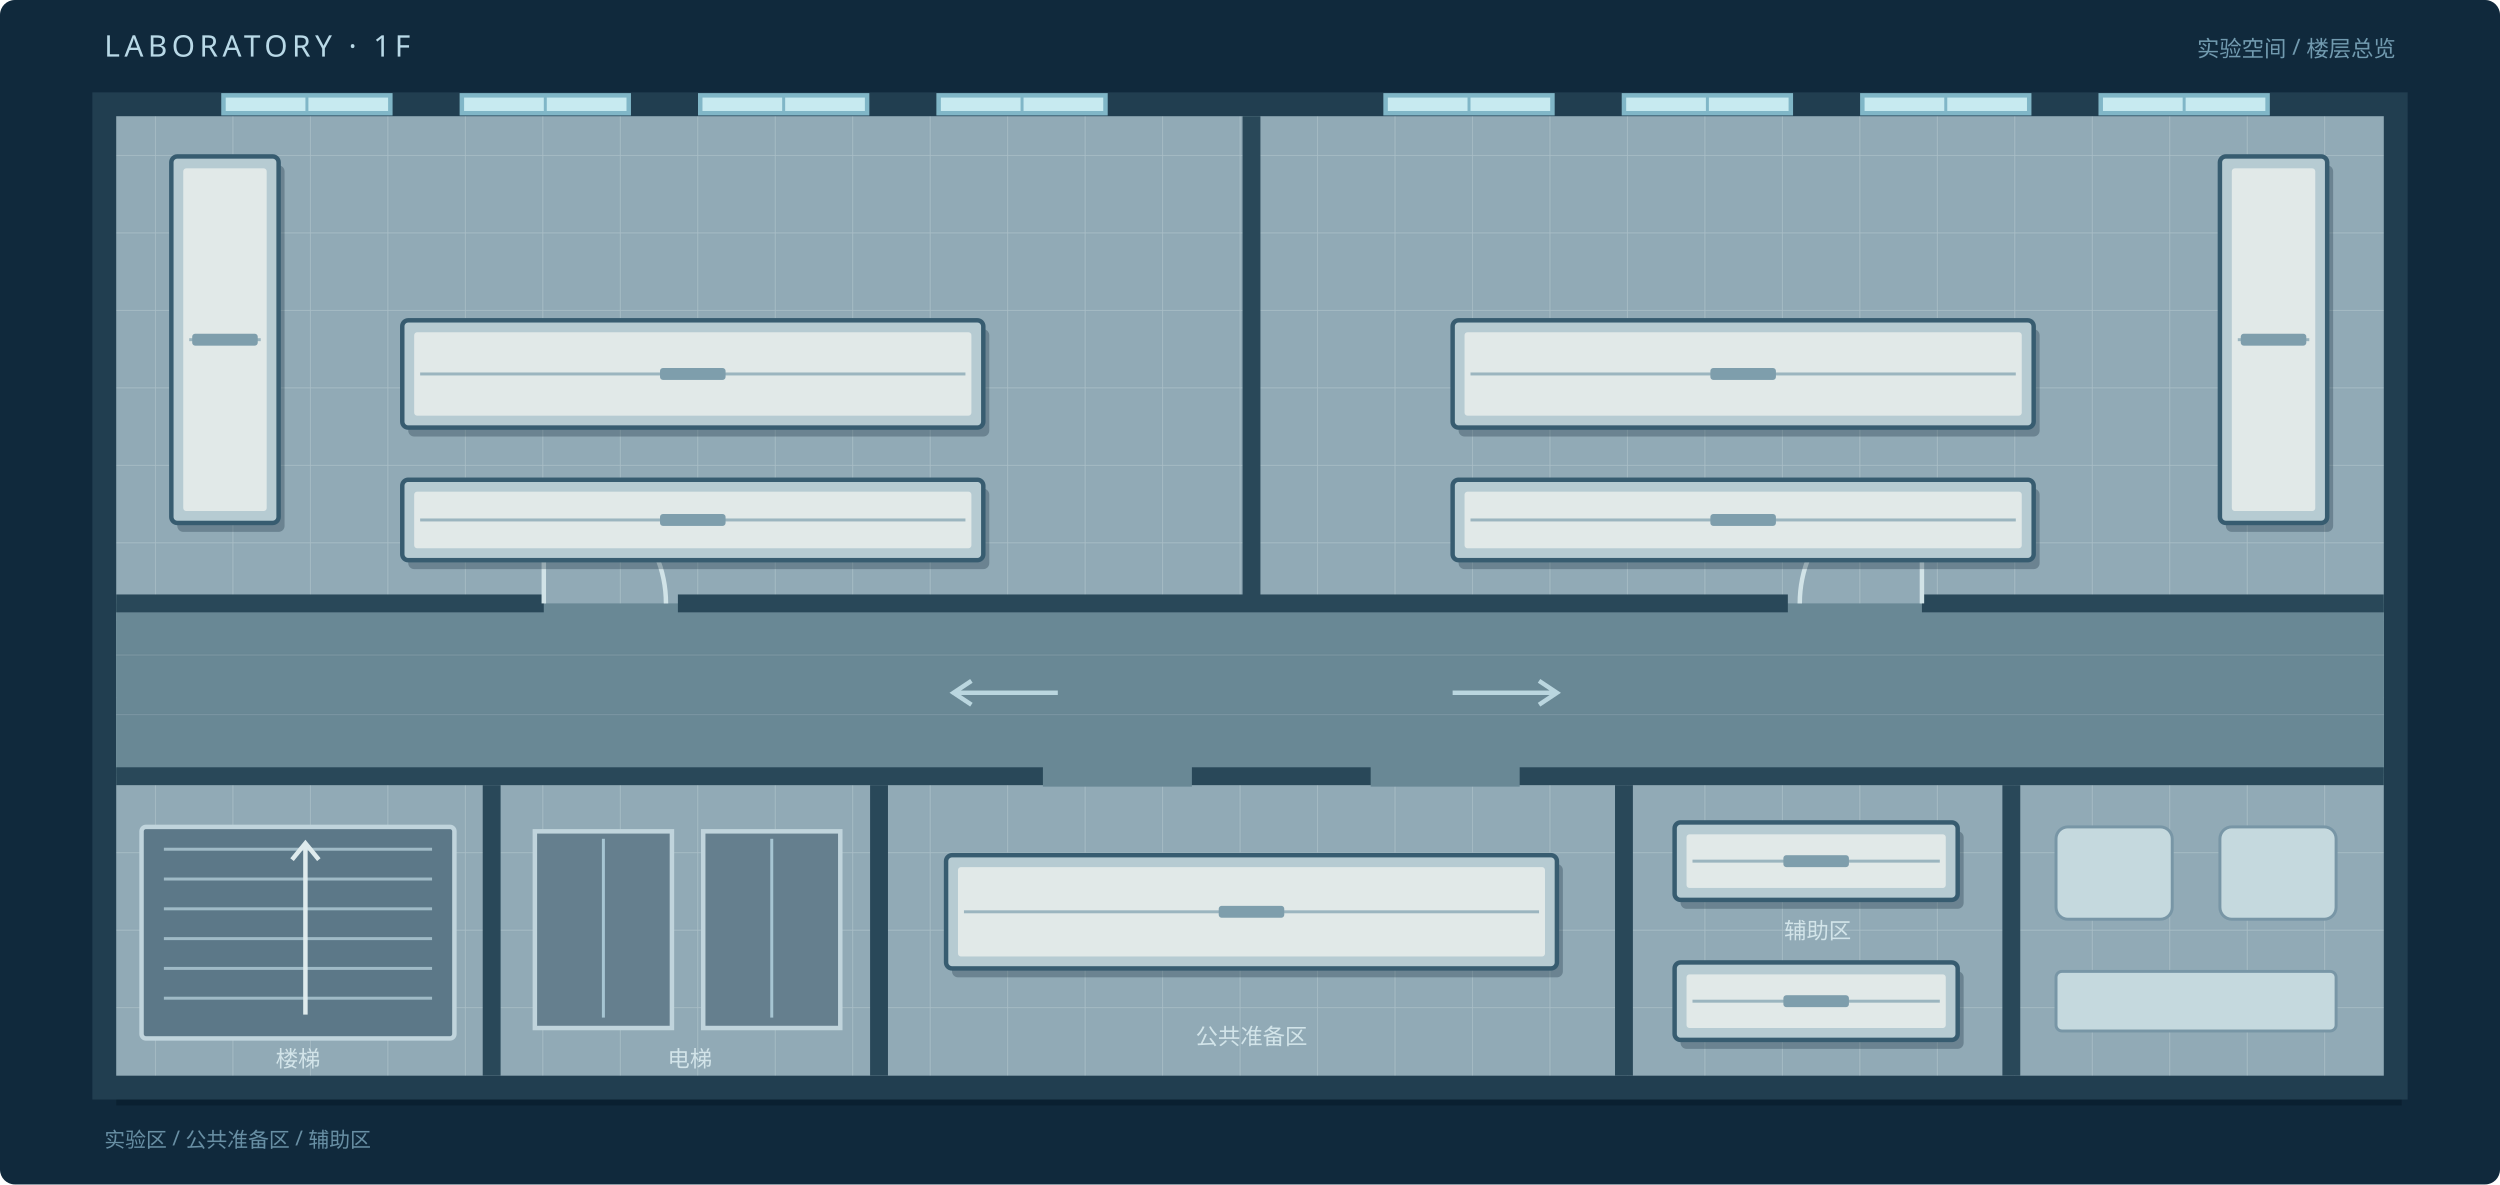
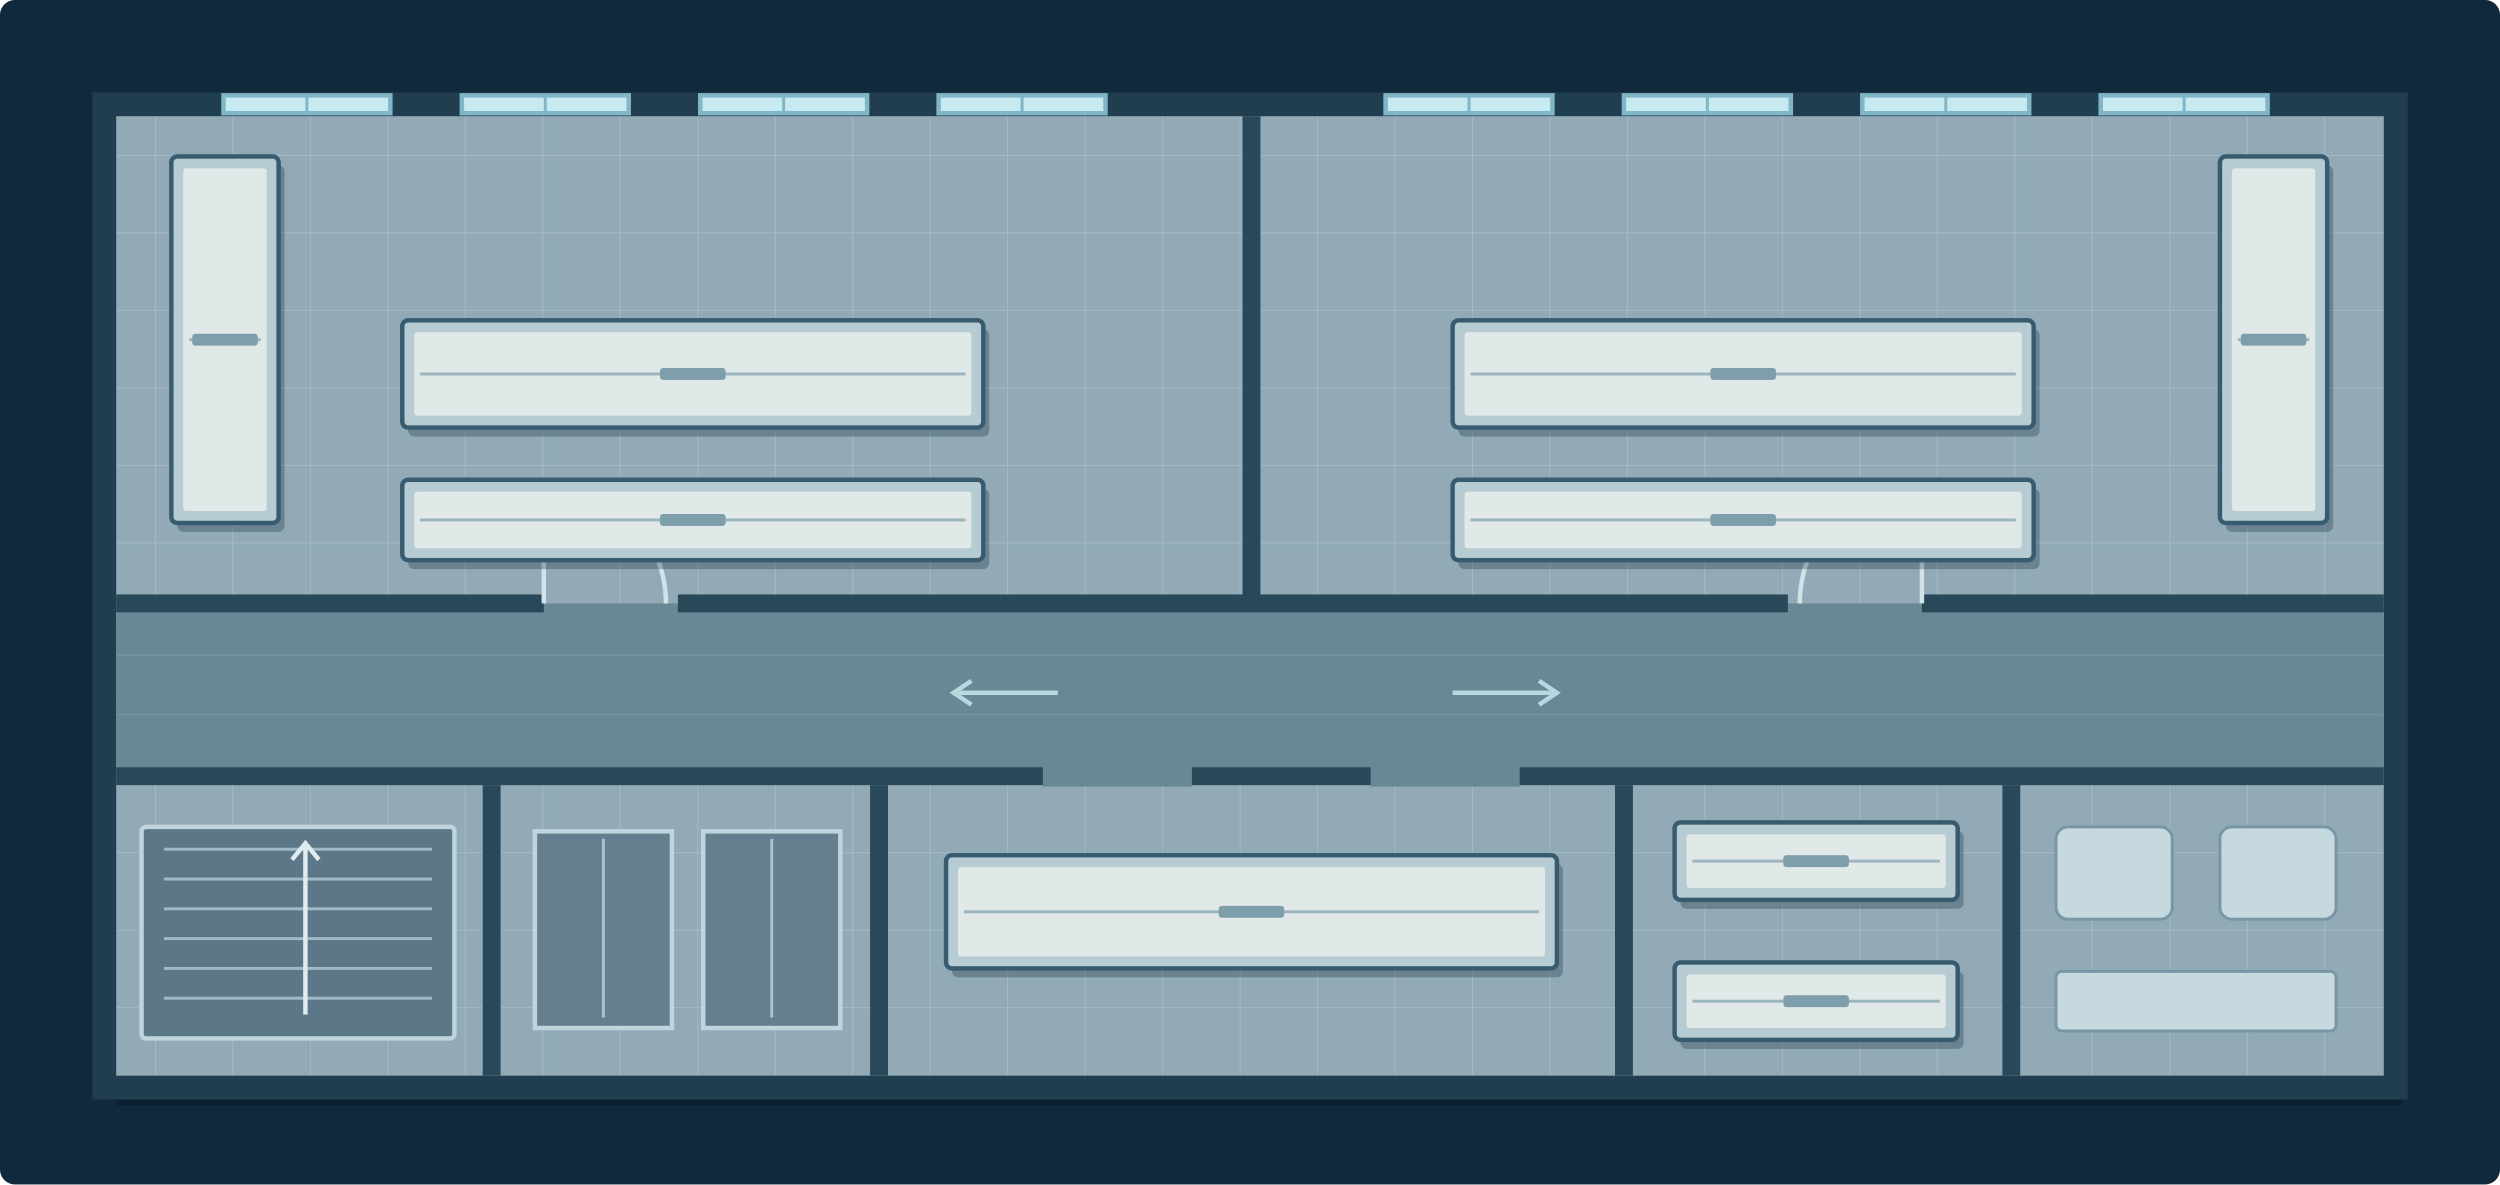
<svg xmlns="http://www.w3.org/2000/svg" width="1678" height="795" viewBox="0 0 1678 795">
  <defs>
    <pattern id="tile" width="52" height="52" patternUnits="userSpaceOnUse">
      <rect width="52" height="52" fill="#91aab6" />
      <path d="M52 0H0V52" fill="none" stroke="#a9bec7" stroke-width="1" />
    </pattern>
    <pattern id="corridor" width="104" height="40" patternUnits="userSpaceOnUse">
      <rect width="104" height="40" fill="#698895" />
      <path d="M0 40H104" stroke="#809aa5" />
    </pattern>
  </defs>
  <rect width="1678" height="795" rx="10" fill="#10293c" />
-   <text x="70" y="38" fill="#b9d9e7" font-family="sans-serif" font-size="20" letter-spacing="3">LABORATORY · 1F</text>
-   <text x="1608" y="38" text-anchor="end" fill="#719aaf" font-family="sans-serif" font-size="15">实验空间 / 楼层总览</text>
  <rect x="78" y="80" width="1534" height="662" fill="#071a29" opacity=".6" />
  <rect x="70" y="70" width="1538" height="660" fill="url(#tile)" stroke="#213e50" stroke-width="16" />
  <rect x="78" y="405" width="1522" height="116" fill="url(#corridor)" />
  <path d="M840 78V405 M78 405H365 M455 405H1200 M1290 405H1600 M78 521H1600" fill="none" stroke="#294859" stroke-width="12" />
  <path d="M365 405v-82 M365 323a82 82 0 0 1 82 82 M1290 405v-82 M1208 405a82 82 0 0 1 82-82" fill="none" stroke="#d1e3e7" stroke-width="3" />
  <g stroke="#80b6c7">
    <rect x="150" y="64" width="112" height="12" fill="#c7eaf0" stroke-width="3" />
    <path d="M206 64v12" stroke-width="2" />
  </g>
  <g stroke="#80b6c7">
    <rect x="310" y="64" width="112" height="12" fill="#c7eaf0" stroke-width="3" />
    <path d="M366 64v12" stroke-width="2" />
  </g>
  <g stroke="#80b6c7">
    <rect x="470" y="64" width="112" height="12" fill="#c7eaf0" stroke-width="3" />
    <path d="M526 64v12" stroke-width="2" />
  </g>
  <g stroke="#80b6c7">
    <rect x="630" y="64" width="112" height="12" fill="#c7eaf0" stroke-width="3" />
    <path d="M686 64v12" stroke-width="2" />
  </g>
  <g stroke="#80b6c7">
    <rect x="930" y="64" width="112" height="12" fill="#c7eaf0" stroke-width="3" />
    <path d="M986 64v12" stroke-width="2" />
  </g>
  <g stroke="#80b6c7">
    <rect x="1090" y="64" width="112" height="12" fill="#c7eaf0" stroke-width="3" />
    <path d="M1146 64v12" stroke-width="2" />
  </g>
  <g stroke="#80b6c7">
    <rect x="1250" y="64" width="112" height="12" fill="#c7eaf0" stroke-width="3" />
    <path d="M1306 64v12" stroke-width="2" />
  </g>
  <g stroke="#80b6c7">
    <rect x="1410" y="64" width="112" height="12" fill="#c7eaf0" stroke-width="3" />
    <path d="M1466 64v12" stroke-width="2" />
  </g>
  <g transform="translate(115 105)">
    <rect x="4" y="6" width="72" height="246" rx="4" fill="#102838" opacity=".3" />
    <rect width="72" height="246" rx="4" fill="#b6cbd2" stroke="#375c70" stroke-width="3" />
    <rect x="8" y="8" width="56" height="230" rx="2" fill="#e1e9e8" />
    <path d="M12 123H60" stroke="#9bb5bf" stroke-width="2" />
    <rect x="14" y="119" width="44" height="8" rx="2" fill="#7e9eac" />
  </g>
  <g transform="translate(1490 105)">
    <rect x="4" y="6" width="72" height="246" rx="4" fill="#102838" opacity=".3" />
    <rect width="72" height="246" rx="4" fill="#b6cbd2" stroke="#375c70" stroke-width="3" />
    <rect x="8" y="8" width="56" height="230" rx="2" fill="#e1e9e8" />
    <path d="M12 123H60" stroke="#9bb5bf" stroke-width="2" />
    <rect x="14" y="119" width="44" height="8" rx="2" fill="#7e9eac" />
  </g>
  <g transform="translate(270 215)">
    <rect x="4" y="6" width="390" height="72" rx="4" fill="#102838" opacity=".3" />
    <rect width="390" height="72" rx="4" fill="#b6cbd2" stroke="#375c70" stroke-width="3" />
    <rect x="8" y="8" width="374" height="56" rx="2" fill="#e1e9e8" />
    <path d="M12 36H378" stroke="#9bb5bf" stroke-width="2" />
    <rect x="173" y="32" width="44" height="8" rx="2" fill="#7e9eac" />
  </g>
  <g transform="translate(270 322)">
    <rect x="4" y="6" width="390" height="54" rx="4" fill="#102838" opacity=".3" />
    <rect width="390" height="54" rx="4" fill="#b6cbd2" stroke="#375c70" stroke-width="3" />
    <rect x="8" y="8" width="374" height="38" rx="2" fill="#e1e9e8" />
    <path d="M12 27H378" stroke="#9bb5bf" stroke-width="2" />
    <rect x="173" y="23" width="44" height="8" rx="2" fill="#7e9eac" />
  </g>
  <g transform="translate(975 215)">
    <rect x="4" y="6" width="390" height="72" rx="4" fill="#102838" opacity=".3" />
    <rect width="390" height="72" rx="4" fill="#b6cbd2" stroke="#375c70" stroke-width="3" />
    <rect x="8" y="8" width="374" height="56" rx="2" fill="#e1e9e8" />
    <path d="M12 36H378" stroke="#9bb5bf" stroke-width="2" />
    <rect x="173" y="32" width="44" height="8" rx="2" fill="#7e9eac" />
  </g>
  <g transform="translate(975 322)">
    <rect x="4" y="6" width="390" height="54" rx="4" fill="#102838" opacity=".3" />
    <rect width="390" height="54" rx="4" fill="#b6cbd2" stroke="#375c70" stroke-width="3" />
    <rect x="8" y="8" width="374" height="38" rx="2" fill="#e1e9e8" />
    <path d="M12 27H378" stroke="#9bb5bf" stroke-width="2" />
    <rect x="173" y="23" width="44" height="8" rx="2" fill="#7e9eac" />
  </g>
  <path d="M330 527V722 M590 527V722 M1090 527V722 M1350 527V722" stroke="#294859" stroke-width="12" />
  <rect x="95" y="555" width="210" height="142" rx="3" fill="#5c7888" stroke="#c0d4dc" stroke-width="3" />
  <path d="M110 570h180 M110 590h180 M110 610h180 M110 630h180 M110 650h180 M110 670h180" stroke="#9fbac6" stroke-width="2" />
  <path d="M205 681V566m-9 11 9-11 9 11" fill="none" stroke="#dfebed" stroke-width="3" />
  <g fill="#657f8e" stroke="#c0d4dc" stroke-width="3">
    <rect x="359" y="558" width="92" height="132" />
    <rect x="472" y="558" width="92" height="132" />
  </g>
  <path d="M405 563v120 M518 563v120" stroke="#a6c5d2" stroke-width="2" />
  <g transform="translate(635 574)">
    <rect x="4" y="6" width="410" height="76" rx="4" fill="#102838" opacity=".3" />
    <rect width="410" height="76" rx="4" fill="#b6cbd2" stroke="#375c70" stroke-width="3" />
    <rect x="8" y="8" width="394" height="60" rx="2" fill="#e1e9e8" />
    <path d="M12 38H398" stroke="#9bb5bf" stroke-width="2" />
    <rect x="183" y="34" width="44" height="8" rx="2" fill="#7e9eac" />
  </g>
  <g transform="translate(1124 552)">
    <rect x="4" y="6" width="190" height="52" rx="4" fill="#102838" opacity=".3" />
    <rect width="190" height="52" rx="4" fill="#b6cbd2" stroke="#375c70" stroke-width="3" />
    <rect x="8" y="8" width="174" height="36" rx="2" fill="#e1e9e8" />
    <path d="M12 26H178" stroke="#9bb5bf" stroke-width="2" />
    <rect x="73" y="22" width="44" height="8" rx="2" fill="#7e9eac" />
  </g>
  <g transform="translate(1124 646)">
    <rect x="4" y="6" width="190" height="52" rx="4" fill="#102838" opacity=".3" />
    <rect width="190" height="52" rx="4" fill="#b6cbd2" stroke="#375c70" stroke-width="3" />
    <rect x="8" y="8" width="174" height="36" rx="2" fill="#e1e9e8" />
    <path d="M12 26H178" stroke="#9bb5bf" stroke-width="2" />
    <rect x="73" y="22" width="44" height="8" rx="2" fill="#7e9eac" />
  </g>
  <g fill="#c5d9de" stroke="#7896a6" stroke-width="2">
    <rect x="1380" y="555" width="78" height="62" rx="8" />
    <rect x="1490" y="555" width="78" height="62" rx="8" />
    <rect x="1380" y="652" width="188" height="40" rx="4" />
  </g>
  <path d="M700 521h100 M920 521h100" stroke="#698895" stroke-width="14" />
-   <g font-family="sans-serif" font-size="15" fill="#d2e4e9" text-anchor="middle">
-     <text x="200" y="716">楼梯</text>
-     <text x="463" y="716">电梯</text>
-     <text x="840" y="701">公共准备区</text>
-     <text x="1220" y="630">辅助区</text>
-   </g>
  <path d="M710 465h-70m12-8-12 8 12 8 M975 465h70m-12-8 12 8-12 8" fill="none" stroke="#bad6df" stroke-width="3" />
-   <text x="70" y="770" fill="#688fa4" font-family="sans-serif" font-size="14">实验区 / 公共准备区 / 辅助区</text>
</svg>
